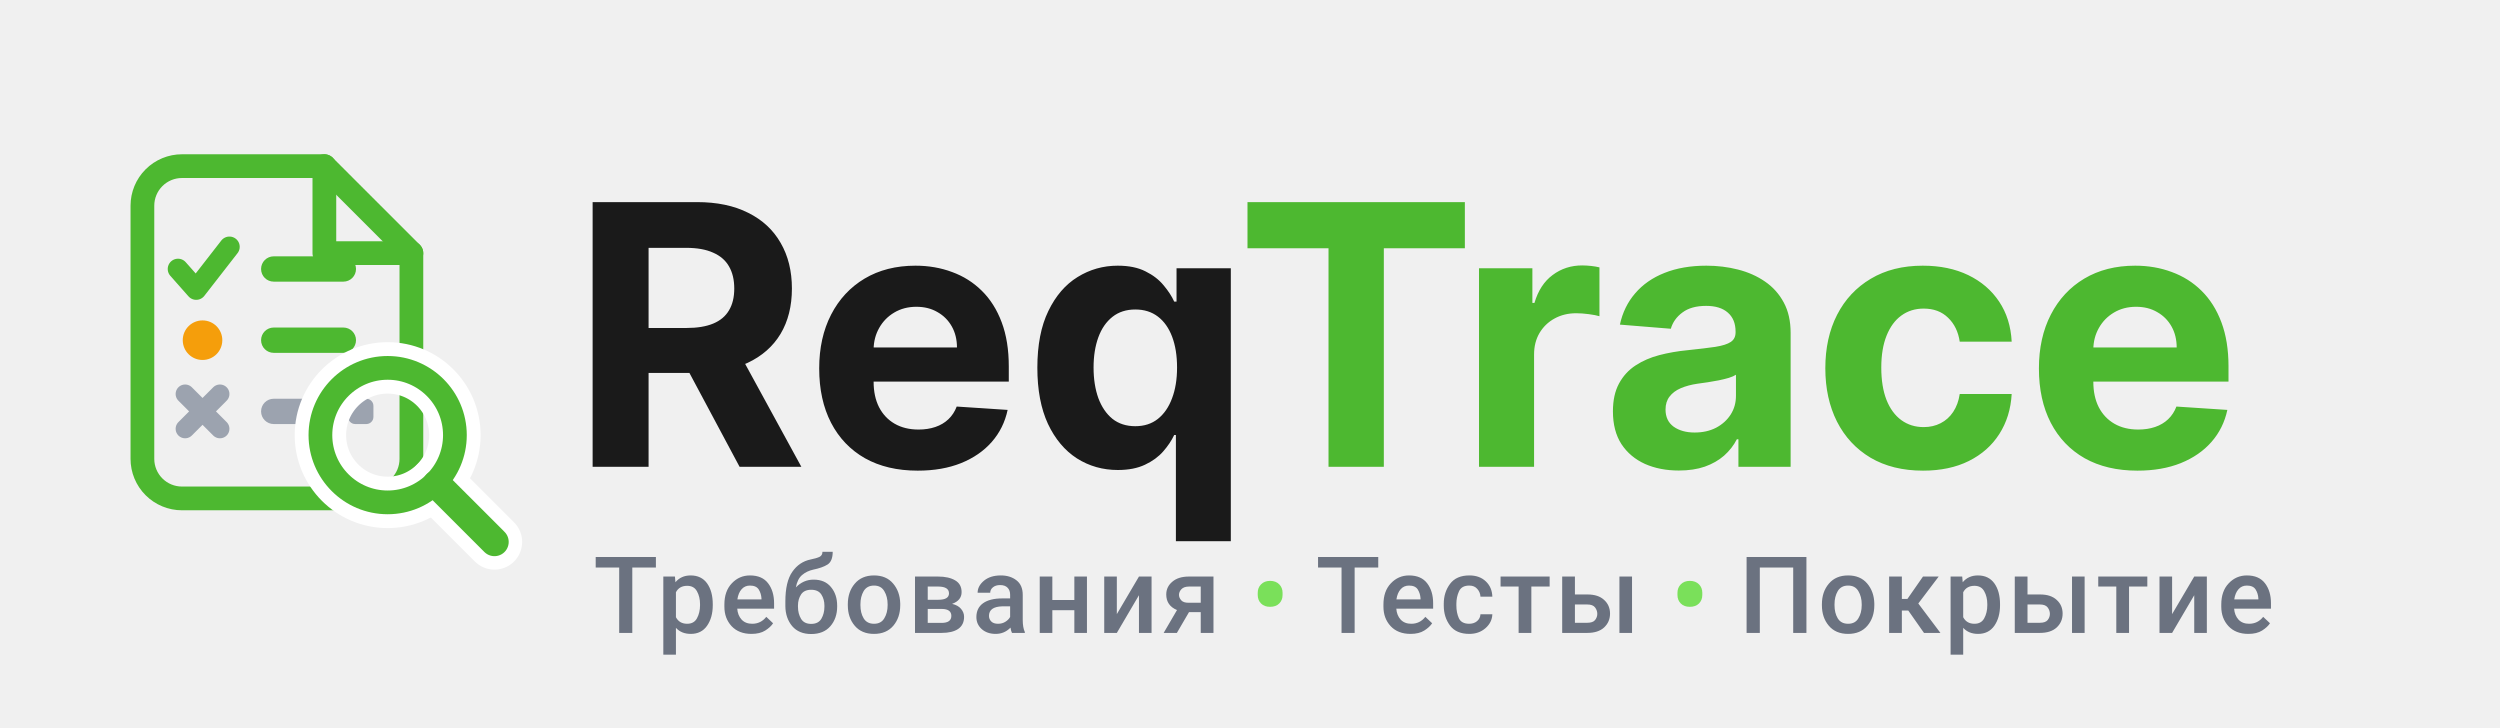
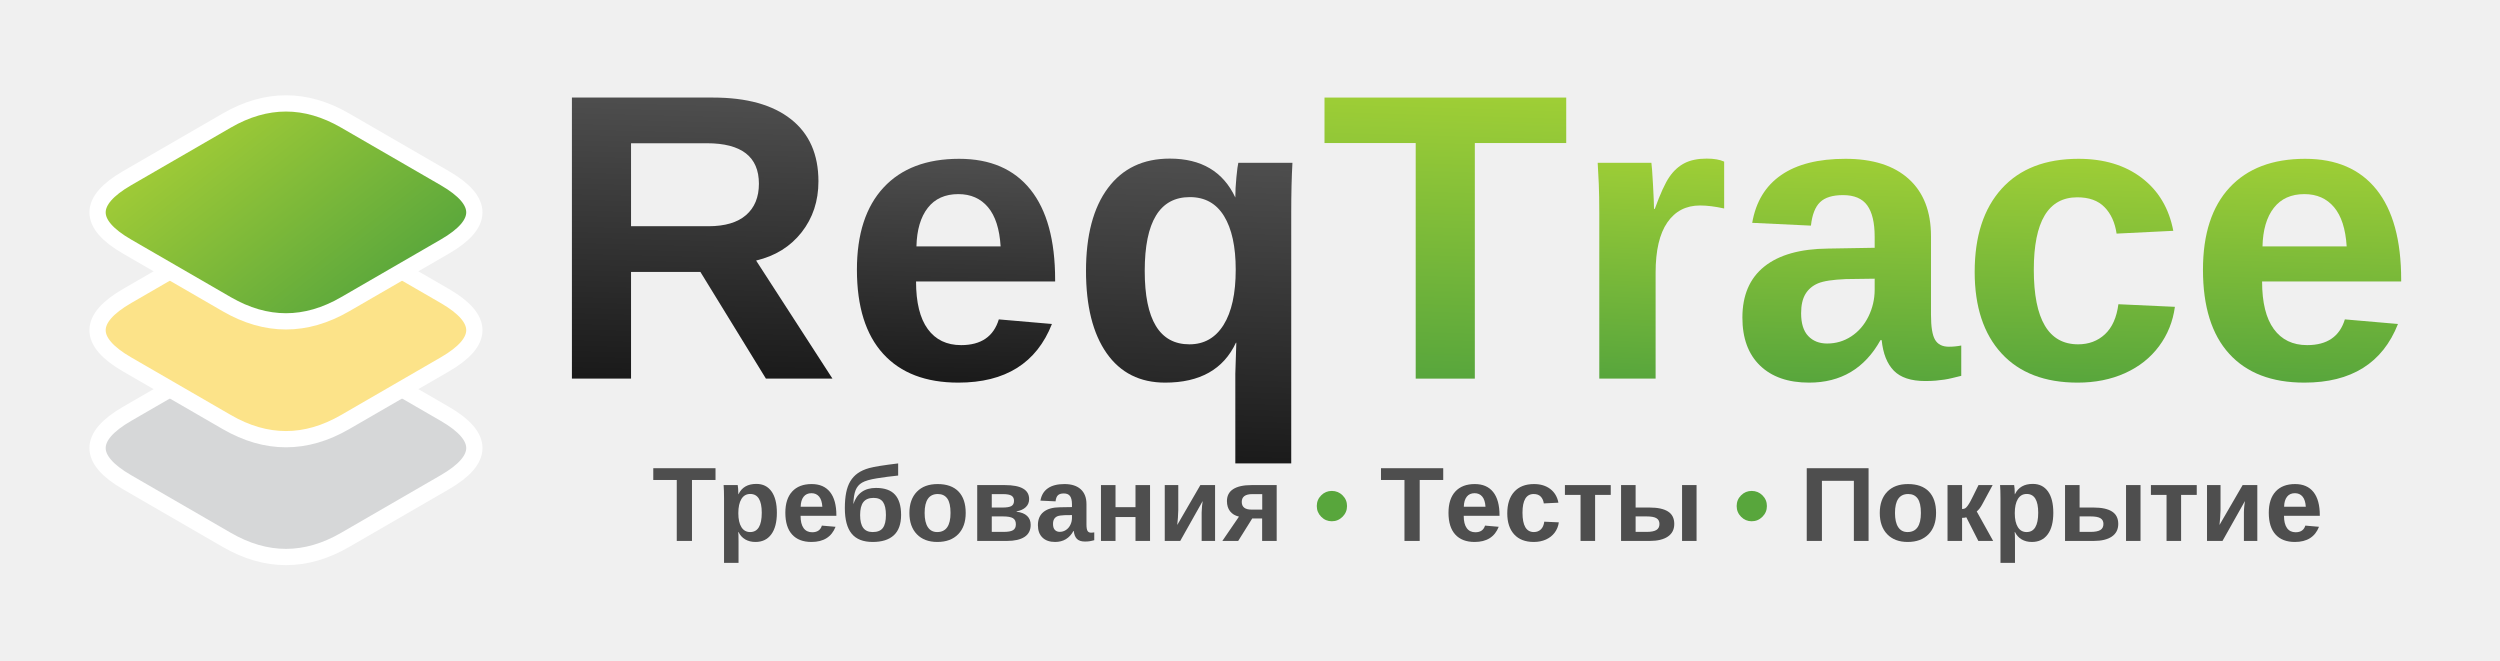
- <svg xmlns="http://www.w3.org/2000/svg" width="316" height="92" viewBox="0 0 316 92" fill="none" role="img" aria-label="ReqTrace — Требования, Тесты, Покрытие">
-   <path d="M23 21H41L52 32V58C52 59.326 51.473 60.598 50.535 61.535C49.598 62.473 48.326 63 47 63H23C21.674 63 20.402 62.473 19.465 61.535C18.527 60.598 18 59.326 18 58V26C18 24.674 18.527 23.402 19.465 22.465C20.402 21.527 21.674 21 23 21Z" stroke="#4DB830" stroke-width="3" stroke-linejoin="round" />
-   <path d="M41 21V32H52" stroke="#4DB830" stroke-width="3" stroke-linecap="round" stroke-linejoin="round" />
-   <path d="M22.5 34L24.8 36.6L29 31.2" stroke="#4DB830" stroke-width="2.6" stroke-linecap="round" stroke-linejoin="round" />
-   <path d="M43.4 32.4H34.6C33.716 32.4 33 33.116 33 34C33 34.884 33.716 35.6 34.6 35.6H43.4C44.284 35.6 45 34.884 45 34C45 33.116 44.284 32.4 43.4 32.4Z" fill="#4DB830" />
-   <path d="M25.6 45.5C26.981 45.5 28.1 44.381 28.1 43C28.1 41.619 26.981 40.5 25.6 40.5C24.219 40.5 23.1 41.619 23.1 43C23.1 44.381 24.219 45.5 25.6 45.5Z" fill="#F59E0B" />
-   <path d="M43.4 41.4H34.6C33.716 41.4 33 42.116 33 43C33 43.884 33.716 44.6 34.6 44.6H43.4C44.284 44.6 45 43.884 45 43C45 42.116 44.284 41.4 43.4 41.4Z" fill="#4DB830" />
-   <path d="M23.4 49.8L27.8 54.2M27.8 49.8L23.4 54.2" stroke="#9CA3AF" stroke-width="2.4" stroke-linecap="round" />
-   <path d="M39.9 50.4H34.6C33.716 50.4 33 51.116 33 52C33 52.884 33.716 53.6 34.6 53.6H39.9C40.784 53.6 41.5 52.884 41.5 52C41.5 51.116 40.784 50.4 39.9 50.4Z" fill="#9CA3AF" />
-   <path d="M46.3 50.4H44.9C44.403 50.4 44 50.803 44 51.3V52.7C44 53.197 44.403 53.6 44.9 53.6H46.3C46.797 53.6 47.2 53.197 47.2 52.7V51.3C47.2 50.803 46.797 50.4 46.3 50.4Z" fill="#9CA3AF" />
-   <path d="M49 63.5C53.694 63.5 57.5 59.694 57.5 55C57.5 50.306 53.694 46.5 49 46.5C44.306 46.5 40.5 50.306 40.5 55C40.5 59.694 44.306 63.5 49 63.5Z" stroke="white" stroke-width="6.5" />
-   <path d="M55.2 61.2L62.5 68.5" stroke="white" stroke-width="7" stroke-linecap="round" />
-   <path d="M49 63.5C53.694 63.5 57.5 59.694 57.5 55C57.5 50.306 53.694 46.5 49 46.5C44.306 46.5 40.5 50.306 40.5 55C40.5 59.694 44.306 63.5 49 63.5Z" stroke="#4DB830" stroke-width="3" />
-   <path d="M55.2 61.2L62.5 68.5" stroke="#4DB830" stroke-width="3.6" stroke-linecap="round" />
-   <path d="M74.908 59V25.546H88.106C90.633 25.546 92.789 25.997 94.575 26.901C96.372 27.794 97.739 29.063 98.675 30.707C99.623 32.341 100.097 34.263 100.097 36.474C100.097 38.695 99.617 40.606 98.659 42.207C97.701 43.797 96.312 45.017 94.494 45.867C92.686 46.716 90.497 47.141 87.927 47.141H79.09V41.456H86.783C88.134 41.456 89.255 41.271 90.148 40.901C91.041 40.53 91.706 39.975 92.141 39.234C92.588 38.494 92.811 37.574 92.811 36.474C92.811 35.363 92.588 34.426 92.141 33.664C91.706 32.902 91.036 32.325 90.132 31.933C89.239 31.53 88.112 31.328 86.751 31.328H81.981V59H74.908ZM92.974 43.776L101.289 59H93.481L85.346 43.776H92.974ZM115.995 59.49C113.414 59.49 111.192 58.967 109.33 57.922C107.479 56.865 106.052 55.374 105.05 53.446C104.048 51.508 103.547 49.215 103.547 46.569C103.547 43.988 104.048 41.723 105.05 39.773C106.052 37.824 107.462 36.305 109.281 35.216C111.111 34.127 113.256 33.582 115.717 33.582C117.372 33.582 118.913 33.849 120.34 34.383C121.778 34.906 123.03 35.695 124.097 36.751C125.175 37.808 126.014 39.136 126.613 40.737C127.212 42.327 127.511 44.189 127.511 46.324V48.235H106.324V43.923H120.961C120.961 42.921 120.743 42.033 120.307 41.26C119.872 40.487 119.267 39.882 118.494 39.447C117.732 39 116.844 38.777 115.831 38.777C114.775 38.777 113.839 39.022 113.022 39.512C112.216 39.991 111.584 40.639 111.127 41.456C110.67 42.262 110.435 43.16 110.425 44.151V48.251C110.425 49.493 110.653 50.566 111.111 51.469C111.579 52.373 112.238 53.07 113.087 53.56C113.937 54.05 114.944 54.295 116.109 54.295C116.882 54.295 117.59 54.187 118.233 53.969C118.875 53.751 119.425 53.424 119.883 52.989C120.34 52.553 120.689 52.019 120.928 51.388L127.364 51.812C127.037 53.359 126.368 54.709 125.355 55.864C124.353 57.007 123.057 57.9 121.467 58.543C119.888 59.174 118.064 59.49 115.995 59.49ZM148.633 68.409V54.981H148.42C148.094 55.678 147.631 56.37 147.032 57.056C146.444 57.731 145.676 58.292 144.729 58.739C143.792 59.185 142.648 59.408 141.298 59.408C139.392 59.408 137.666 58.918 136.12 57.938C134.584 56.947 133.365 55.493 132.461 53.577C131.568 51.649 131.121 49.286 131.121 46.487C131.121 43.612 131.584 41.222 132.51 39.316C133.435 37.399 134.666 35.967 136.202 35.02C137.748 34.062 139.441 33.582 141.282 33.582C142.687 33.582 143.857 33.822 144.794 34.301C145.741 34.769 146.504 35.358 147.081 36.065C147.669 36.762 148.115 37.448 148.42 38.124H148.714V33.909H155.575V68.409H148.633ZM143.503 53.871C144.625 53.871 145.573 53.566 146.346 52.956C147.13 52.335 147.729 51.469 148.143 50.359C148.567 49.248 148.78 47.947 148.78 46.455C148.78 44.963 148.573 43.667 148.159 42.567C147.745 41.467 147.146 40.617 146.362 40.019C145.578 39.419 144.625 39.12 143.503 39.12C142.36 39.12 141.396 39.43 140.612 40.051C139.828 40.672 139.234 41.532 138.831 42.632C138.429 43.732 138.227 45.006 138.227 46.455C138.227 47.914 138.429 49.204 138.831 50.326C139.245 51.437 139.839 52.308 140.612 52.94C141.396 53.56 142.36 53.871 143.503 53.871Z" fill="#1A1A1A" />
-   <path d="M157.682 31.377V25.546H185.158V31.377H174.916V59H167.925V31.377H157.682ZM186.947 59V33.909H193.693V38.287H193.955C194.412 36.73 195.18 35.553 196.258 34.758C197.336 33.953 198.578 33.55 199.982 33.55C200.331 33.55 200.707 33.572 201.11 33.615C201.512 33.659 201.866 33.718 202.171 33.795V39.969C201.845 39.871 201.393 39.784 200.816 39.708C200.238 39.632 199.71 39.594 199.231 39.594C198.207 39.594 197.293 39.817 196.487 40.264C195.692 40.699 195.06 41.309 194.592 42.093C194.134 42.877 193.906 43.781 193.906 44.805V59H186.947ZM212.205 59.474C210.604 59.474 209.178 59.196 207.925 58.641C206.673 58.074 205.682 57.241 204.952 56.141C204.234 55.031 203.874 53.648 203.874 51.992C203.874 50.598 204.13 49.428 204.642 48.48C205.154 47.533 205.851 46.77 206.733 46.193C207.615 45.616 208.617 45.18 209.739 44.886C210.871 44.592 212.058 44.385 213.3 44.266C214.759 44.113 215.935 43.972 216.828 43.841C217.721 43.699 218.369 43.492 218.772 43.22C219.175 42.948 219.376 42.545 219.376 42.011V41.913C219.376 40.879 219.05 40.078 218.396 39.512C217.754 38.946 216.839 38.663 215.652 38.663C214.4 38.663 213.403 38.94 212.663 39.496C211.922 40.04 211.432 40.726 211.192 41.554L204.756 41.031C205.083 39.507 205.726 38.189 206.684 37.078C207.642 35.956 208.878 35.096 210.392 34.497C211.917 33.887 213.681 33.582 215.685 33.582C217.079 33.582 218.413 33.746 219.687 34.072C220.972 34.399 222.11 34.906 223.101 35.592C224.103 36.278 224.892 37.16 225.469 38.238C226.047 39.305 226.335 40.585 226.335 42.077V59H219.736V55.521H219.54C219.137 56.305 218.598 56.996 217.923 57.595C217.247 58.183 216.436 58.646 215.489 58.984C214.541 59.31 213.447 59.474 212.205 59.474ZM214.198 54.671C215.222 54.671 216.126 54.47 216.91 54.067C217.694 53.653 218.309 53.097 218.756 52.401C219.202 51.704 219.425 50.914 219.425 50.032V47.369C219.208 47.511 218.908 47.642 218.527 47.761C218.157 47.87 217.737 47.974 217.269 48.072C216.801 48.159 216.333 48.24 215.864 48.317C215.396 48.382 214.971 48.442 214.59 48.496C213.773 48.616 213.06 48.807 212.45 49.068C211.84 49.33 211.367 49.684 211.029 50.13C210.692 50.566 210.523 51.11 210.523 51.764C210.523 52.711 210.866 53.435 211.552 53.936C212.249 54.426 213.131 54.671 214.198 54.671ZM243.071 59.49C240.501 59.49 238.29 58.946 236.439 57.856C234.598 56.757 233.182 55.232 232.191 53.283C231.211 51.333 230.721 49.09 230.721 46.553C230.721 43.983 231.217 41.728 232.208 39.79C233.21 37.84 234.631 36.321 236.471 35.232C238.312 34.132 240.501 33.582 243.038 33.582C245.227 33.582 247.144 33.98 248.788 34.775C250.432 35.57 251.734 36.686 252.692 38.124C253.65 39.561 254.179 41.249 254.277 43.188H247.71C247.525 41.935 247.035 40.928 246.24 40.166C245.456 39.392 244.426 39.006 243.152 39.006C242.074 39.006 241.132 39.3 240.326 39.888C239.531 40.465 238.911 41.309 238.464 42.42C238.018 43.531 237.794 44.876 237.794 46.455C237.794 48.055 238.012 49.417 238.448 50.538C238.894 51.66 239.52 52.515 240.326 53.103C241.132 53.691 242.074 53.985 243.152 53.985C243.947 53.985 244.661 53.822 245.292 53.495C245.935 53.168 246.463 52.695 246.877 52.074C247.301 51.442 247.579 50.685 247.71 49.803H254.277C254.168 51.72 253.645 53.408 252.708 54.867C251.783 56.316 250.503 57.448 248.87 58.265C247.236 59.082 245.303 59.49 243.071 59.49ZM270.167 59.49C267.586 59.49 265.364 58.967 263.502 57.922C261.651 56.865 260.224 55.374 259.222 53.446C258.22 51.508 257.719 49.215 257.719 46.569C257.719 43.988 258.22 41.723 259.222 39.773C260.224 37.824 261.634 36.305 263.453 35.216C265.282 34.127 267.428 33.582 269.889 33.582C271.544 33.582 273.085 33.849 274.512 34.383C275.949 34.906 277.202 35.695 278.269 36.751C279.347 37.808 280.186 39.136 280.785 40.737C281.384 42.327 281.683 44.189 281.683 46.324V48.235H260.496V43.923H275.133C275.133 42.921 274.915 42.033 274.479 41.26C274.044 40.487 273.439 39.882 272.666 39.447C271.904 39 271.016 38.777 270.003 38.777C268.947 38.777 268.01 39.022 267.194 39.512C266.388 39.991 265.756 40.639 265.299 41.456C264.841 42.262 264.607 43.16 264.596 44.151V48.251C264.596 49.493 264.825 50.566 265.282 51.469C265.751 52.373 266.41 53.07 267.259 53.56C268.108 54.05 269.116 54.295 270.281 54.295C271.054 54.295 271.762 54.187 272.405 53.969C273.047 53.751 273.597 53.424 274.055 52.989C274.512 52.553 274.86 52.019 275.1 51.388L281.536 51.812C281.209 53.359 280.54 54.709 279.527 55.864C278.525 57.007 277.229 57.9 275.639 58.543C274.06 59.174 272.236 59.49 270.167 59.49Z" fill="#4DB830" />
-   <text x="75" y="80" font-family="-apple-system, BlinkMacSystemFont, 'Segoe UI', Roboto, Helvetica, Arial, sans-serif" font-size="13.5" font-weight="500" letter-spacing="0.4" fill="#6B7280" textLength="208" lengthAdjust="spacingAndGlyphs">Требования <tspan fill="#7AE05A" font-weight="700">•</tspan> Тесты <tspan fill="#7AE05A" font-weight="700">•</tspan> Покрытие</text>
+ <svg xmlns="http://www.w3.org/2000/svg" width="1230" height="325" viewBox="0 0 1230 325" fill="none">
+   <path d="M169.798 175.24L218.829 203.599C238.233 214.822 238.233 226.045 218.829 237.268L169.798 265.627C150.393 276.85 130.989 276.85 111.584 265.627L62.553 237.268C43.149 226.045 43.149 214.822 62.553 203.599L111.584 175.24C130.989 164.017 150.393 164.017 169.798 175.24Z" fill="#D6D7D8" stroke="white" stroke-width="8" stroke-linejoin="round" />
+   <path d="M169.798 117.27L218.829 145.629C238.233 156.852 238.233 168.075 218.829 179.298L169.798 207.657C150.393 218.88 130.989 218.88 111.584 207.657L62.553 179.298C43.149 168.075 43.149 156.852 62.553 145.629L111.584 117.27C130.989 106.047 150.393 106.047 169.798 117.27Z" fill="#FCE389" stroke="white" stroke-width="8" stroke-linejoin="round" />
+   <path d="M169.798 59.3L218.829 87.659C238.233 98.882 238.233 110.105 218.829 121.328L169.798 149.687C150.393 160.91 130.989 160.91 111.584 149.687L62.553 121.328C43.149 110.105 43.149 98.882 62.553 87.659L111.584 59.3C130.989 48.077 150.393 48.077 169.798 59.3Z" fill="url(#paint0_linear_109_6812)" stroke="white" stroke-width="8" stroke-linejoin="round" />
+   <path d="M376.835 186.288L344.59 133.78H310.472V186.288H281.382V48H350.803C367.369 48 380.155 51.55 389.161 58.649C398.168 65.748 402.671 75.939 402.671 89.222C402.671 98.905 399.91 107.264 394.388 114.298C388.866 121.332 381.404 125.961 372.004 128.186L409.573 186.288H376.835ZM373.384 90.399C373.384 77.117 364.838 70.476 347.746 70.476H310.472V111.304H348.535C356.686 111.304 362.866 109.472 367.073 105.808C371.28 102.144 373.384 97.008 373.384 90.399Z" fill="url(#paint1_linear_109_6812)" />
+   <path d="M471.5 188.251C455.459 188.251 443.133 183.524 434.521 174.069C425.91 164.614 421.604 150.825 421.604 132.7C421.604 115.165 425.975 101.686 434.719 92.264C443.462 82.842 455.854 78.131 471.894 78.131C487.211 78.131 498.913 83.186 506.999 93.295C515.085 103.404 519.127 118.207 519.127 137.706V138.491H450.693C450.693 148.829 452.616 156.632 456.462 161.899C460.307 167.166 465.78 169.8 472.88 169.8C482.675 169.8 488.855 165.579 491.418 157.139L517.55 159.396C509.99 178.633 494.64 188.251 471.5 188.251ZM471.5 95.503C464.991 95.503 459.979 97.76 456.462 102.275C452.945 106.79 451.088 113.104 450.89 121.217H492.306C491.78 112.646 489.709 106.217 486.094 101.931C482.478 97.646 477.613 95.503 471.5 95.503Z" fill="url(#paint2_linear_109_6812)" />
+   <path d="M534.313 133.289C534.313 115.754 537.912 102.16 545.111 92.509C552.309 82.858 562.45 78.033 575.532 78.033C591.046 78.033 601.794 84.412 607.777 97.171C607.777 94.161 607.957 90.808 608.319 87.111C608.68 83.414 608.993 81.075 609.256 80.094H635.88C635.486 87.16 635.288 95.306 635.288 104.532V228H607.777V183.834L608.27 168.622H608.072C601.959 181.708 590.356 188.251 573.264 188.251C560.839 188.251 551.241 183.425 544.47 173.774C537.699 164.123 534.313 150.628 534.313 133.289ZM607.974 132.7C607.974 121.381 606.067 112.597 602.255 106.348C598.442 100.099 592.821 96.975 585.392 96.975C570.601 96.975 563.206 109.08 563.206 133.289C563.206 157.368 570.535 169.407 585.195 169.407C592.427 169.407 598.031 166.217 602.008 159.838C605.985 153.458 607.974 144.412 607.974 132.7Z" fill="url(#paint3_linear_109_6812)" />
+   <path d="M725.614 70.377V186.288H696.524V70.377H651.657V48H770.579V70.377H725.614Z" fill="url(#paint4_linear_109_6812)" />
+   <path d="M786.85 186.288V105.023C786.85 99.2 786.767 94.341 786.603 90.448C786.439 86.555 786.258 83.104 786.061 80.094H812.488C812.685 81.272 812.948 84.854 813.277 90.841C813.605 96.828 813.77 100.803 813.77 102.766H814.164C816.859 95.307 819.259 90.056 821.363 87.013C823.466 83.971 825.964 81.713 828.857 80.241C831.749 78.769 835.365 78.033 839.704 78.033C843.254 78.033 846.113 78.524 848.283 79.505V102.569C843.812 101.588 839.868 101.097 836.45 101.097C829.547 101.097 824.173 103.878 820.327 109.44C816.481 115.001 814.559 123.246 814.559 134.172V186.288H786.85Z" fill="url(#paint5_linear_109_6812)" />
+   <path d="M890.093 188.251C879.772 188.251 871.719 185.454 865.934 179.859C860.148 174.265 857.256 166.397 857.256 156.255C857.256 145.263 860.855 136.888 868.054 131.13C875.252 125.372 885.688 122.428 899.362 122.297L922.338 121.904V116.506C922.338 109.57 921.121 104.418 918.689 101.048C916.257 97.678 912.28 95.994 906.757 95.994C901.63 95.994 897.866 97.155 895.467 99.478C893.067 101.801 891.572 105.645 890.98 111.01L862.088 109.636C863.863 99.298 868.612 91.463 876.337 86.13C884.061 80.797 894.596 78.131 907.941 78.131C921.417 78.131 931.804 81.435 939.101 88.044C946.398 94.652 950.047 104.042 950.047 116.212V154.881C950.047 160.835 950.72 164.941 952.068 167.199C953.416 169.456 955.667 170.585 958.823 170.585C960.926 170.585 962.964 170.388 964.936 169.996V184.914C963.293 185.307 961.814 185.666 960.499 185.994C959.184 186.321 957.87 186.582 956.555 186.779C955.24 186.975 953.843 187.139 952.364 187.27C950.885 187.4 949.159 187.466 947.187 187.466C940.219 187.466 935.075 185.765 931.755 182.362C928.435 178.96 926.446 173.954 925.789 167.346H925.197C917.44 181.283 905.739 188.251 890.093 188.251ZM922.338 137.117L908.138 137.313C901.696 137.575 897.127 138.278 894.431 139.423C891.736 140.568 889.682 142.319 888.268 144.674C886.855 147.03 886.148 150.17 886.148 154.096C886.148 159.134 887.315 162.88 889.649 165.334C891.983 167.788 895.089 169.014 898.967 169.014C903.306 169.014 907.267 167.837 910.85 165.481C914.432 163.126 917.243 159.87 919.281 155.716C921.319 151.561 922.338 147.16 922.338 142.515V137.117Z" fill="url(#paint6_linear_109_6812)" />
+   <path d="M1022.23 188.251C1006.06 188.251 993.566 183.458 984.757 173.873C975.948 164.287 971.543 150.923 971.543 133.78C971.543 116.244 975.981 102.586 984.856 92.804C993.73 83.022 1006.32 78.131 1022.62 78.131C1035.18 78.131 1045.57 81.272 1053.78 87.553C1062 93.834 1067.16 102.504 1069.26 113.562L1041.36 114.936C1040.57 109.505 1038.6 105.17 1035.44 101.931C1032.29 98.693 1027.82 97.073 1022.03 97.073C1007.77 97.073 1000.63 108.949 1000.63 132.7C1000.63 157.171 1007.9 169.407 1022.43 169.407C1027.68 169.407 1032.09 167.755 1035.64 164.451C1039.19 161.146 1041.39 156.223 1042.25 149.68L1070.05 150.955C1069.07 158.218 1066.45 164.696 1062.21 170.388C1057.97 176.081 1052.4 180.481 1045.5 183.589C1038.6 186.697 1030.84 188.251 1022.23 188.251Z" fill="url(#paint7_linear_109_6812)" />
+   <path d="M1133.75 188.251C1117.71 188.251 1105.39 183.524 1096.78 174.069C1088.16 164.614 1083.86 150.825 1083.86 132.7C1083.86 115.165 1088.23 101.686 1096.97 92.264C1105.72 82.842 1118.11 78.131 1134.15 78.131C1149.47 78.131 1161.17 83.186 1169.25 93.295C1177.34 103.404 1181.38 118.207 1181.38 137.706V138.491H1112.95C1112.95 148.829 1114.87 156.632 1118.72 161.899C1122.56 167.166 1128.03 169.8 1135.13 169.8C1144.93 169.8 1151.11 165.579 1153.67 157.139L1179.8 159.396C1172.24 178.633 1156.89 188.251 1133.75 188.251ZM1133.75 95.503C1127.25 95.503 1122.23 97.76 1118.72 102.275C1115.2 106.79 1113.34 113.104 1113.15 121.217H1154.56C1154.03 112.646 1151.96 106.217 1148.35 101.931C1144.73 97.646 1139.87 95.503 1133.75 95.503Z" fill="url(#paint8_linear_109_6812)" />
+   <path d="M340.455 236.15V266.137H332.965V236.15H321.412V230.361H352.034V236.15H340.455Z" fill="#4E4E4E" />
+   <path d="M382.223 252.273C382.223 256.861 381.305 260.403 379.468 262.899C377.632 265.396 375.037 266.645 371.686 266.645C369.756 266.645 368.076 266.226 366.646 265.388C365.216 264.55 364.12 263.344 363.358 261.77H363.205C363.307 262.277 363.358 263.818 363.358 266.391V276.928H356.223V244.986C356.223 242.396 356.155 240.289 356.02 238.664H362.952C363.036 238.969 363.108 239.57 363.167 240.467C363.227 241.364 363.256 242.253 363.256 243.133H363.358C364.966 239.764 367.894 238.08 372.143 238.08C375.342 238.08 377.822 239.312 379.582 241.774C381.343 244.237 382.223 247.737 382.223 252.273ZM374.784 252.273C374.784 246.112 372.896 243.031 369.121 243.031C367.226 243.031 365.774 243.861 364.767 245.52C363.76 247.178 363.256 249.497 363.256 252.477C363.256 255.439 363.76 257.728 364.767 259.345C365.774 260.961 367.209 261.77 369.071 261.77C372.879 261.77 374.784 258.604 374.784 252.273Z" fill="#4E4E4E" />
+   <path d="M399.235 266.645C395.105 266.645 391.931 265.422 389.713 262.976C387.496 260.53 386.387 256.962 386.387 252.273C386.387 247.737 387.513 244.25 389.764 241.812C392.015 239.375 395.206 238.156 399.336 238.156C403.28 238.156 406.293 239.464 408.375 242.079C410.457 244.694 411.498 248.524 411.498 253.568V253.771H393.877C393.877 256.446 394.372 258.465 395.363 259.827C396.353 261.19 397.762 261.871 399.59 261.871C402.112 261.871 403.703 260.779 404.364 258.596L411.092 259.18C409.146 264.156 405.193 266.645 399.235 266.645ZM399.235 242.65C397.559 242.65 396.268 243.234 395.363 244.402C394.457 245.57 393.979 247.204 393.928 249.303H404.592C404.457 247.085 403.924 245.422 402.993 244.313C402.062 243.205 400.809 242.65 399.235 242.65Z" fill="#4E4E4E" />
+   <path d="M435.873 253.416C435.873 250.505 435.399 248.368 434.452 247.005C433.504 245.642 431.955 244.961 429.805 244.961C427.537 244.961 425.865 245.642 424.79 247.005C423.716 248.368 423.178 250.505 423.178 253.416C423.178 256.243 423.686 258.342 424.702 259.713C425.717 261.084 427.274 261.77 429.373 261.77C431.709 261.77 433.377 261.092 434.375 259.738C435.374 258.384 435.873 256.277 435.873 253.416ZM430.973 240.061C435.222 240.061 438.345 241.165 440.342 243.374C442.34 245.583 443.338 248.905 443.338 253.34C443.338 257.826 442.145 261.164 439.758 263.356C437.371 265.549 433.91 266.645 429.373 266.645C424.685 266.645 421.227 265.278 419.001 262.544C416.775 259.81 415.662 255.625 415.662 249.988C415.662 247.111 415.878 244.58 416.31 242.396C416.742 240.213 417.427 238.338 418.367 236.772C419.306 235.207 420.521 233.895 422.01 232.837C423.5 231.779 425.374 230.928 427.634 230.285C429.894 229.642 434.646 228.88 441.891 228V233.967C438.286 234.339 434.794 234.796 431.417 235.338C428.04 235.88 425.611 236.586 424.13 237.458C422.649 238.33 421.587 239.578 420.944 241.203C420.3 242.828 419.937 245.105 419.852 248.033C421.595 242.718 425.302 240.061 430.973 240.061Z" fill="#4E4E4E" />
+   <path d="M475.127 252.375C475.127 256.827 473.892 260.318 471.42 262.849C468.949 265.379 465.53 266.645 461.162 266.645C456.88 266.645 453.52 265.375 451.082 262.836C448.645 260.297 447.426 256.81 447.426 252.375C447.426 247.957 448.645 244.483 451.082 241.952C453.52 239.422 456.931 238.156 461.315 238.156C465.8 238.156 469.224 239.379 471.585 241.825C473.947 244.271 475.127 247.788 475.127 252.375ZM467.662 252.375C467.662 249.108 467.129 246.738 466.063 245.266C464.996 243.793 463.448 243.057 461.416 243.057C457.083 243.057 454.916 246.163 454.916 252.375C454.916 255.439 455.445 257.771 456.503 259.37C457.561 260.97 459.089 261.77 461.086 261.77C465.47 261.77 467.662 258.638 467.662 252.375Z" fill="#4E4E4E" />
+   <path d="M494.399 238.664C502.355 238.664 506.332 240.958 506.332 245.545C506.332 247.136 505.791 248.452 504.707 249.493C503.624 250.534 502.109 251.232 500.162 251.588V251.766C502.431 252.036 504.153 252.722 505.329 253.822C506.506 254.923 507.094 256.387 507.094 258.215C507.094 260.872 506.083 262.857 504.06 264.169C502.037 265.481 499.172 266.137 495.465 266.137H480.789V238.664H494.399ZM487.95 261.693H493.713C495.948 261.693 497.522 261.41 498.436 260.843C499.35 260.276 499.807 259.315 499.807 257.961C499.807 256.522 499.325 255.515 498.36 254.939C497.395 254.364 495.753 254.076 493.434 254.076H487.95V261.693ZM487.95 243.107V249.709H493.231C495.296 249.709 496.756 249.464 497.611 248.973C498.466 248.482 498.893 247.618 498.893 246.383C498.893 245.249 498.487 244.419 497.674 243.895C496.862 243.37 495.491 243.107 493.561 243.107H487.95Z" fill="#4E4E4E" />
+   <path d="M519.104 266.645C516.446 266.645 514.373 265.921 512.883 264.474C511.394 263.026 510.649 260.991 510.649 258.367C510.649 255.523 511.576 253.357 513.429 251.867C515.283 250.378 517.97 249.616 521.491 249.582L527.407 249.48V248.084C527.407 246.29 527.093 244.957 526.467 244.085C525.841 243.213 524.817 242.777 523.395 242.777C522.075 242.777 521.106 243.078 520.488 243.679C519.87 244.28 519.485 245.274 519.332 246.662L511.893 246.307C512.35 243.632 513.573 241.605 515.562 240.226C517.551 238.846 520.263 238.156 523.7 238.156C527.17 238.156 529.844 239.011 531.723 240.721C533.602 242.43 534.541 244.859 534.541 248.008V258.012C534.541 259.552 534.715 260.614 535.062 261.198C535.409 261.782 535.989 262.074 536.801 262.074C537.343 262.074 537.868 262.023 538.375 261.922V265.781C537.952 265.883 537.571 265.976 537.233 266.061C536.894 266.145 536.556 266.213 536.217 266.264C535.879 266.314 535.519 266.357 535.138 266.391C534.757 266.424 534.313 266.441 533.805 266.441C532.011 266.441 530.686 266.001 529.831 265.121C528.977 264.241 528.465 262.946 528.295 261.236H528.143C526.146 264.842 523.133 266.645 519.104 266.645ZM527.407 253.416L523.75 253.467C522.092 253.535 520.915 253.716 520.221 254.013C519.527 254.309 518.998 254.762 518.634 255.371C518.27 255.98 518.088 256.793 518.088 257.809C518.088 259.112 518.389 260.081 518.99 260.716C519.591 261.351 520.39 261.668 521.389 261.668C522.506 261.668 523.526 261.363 524.449 260.754C525.371 260.145 526.095 259.302 526.62 258.228C527.144 257.153 527.407 256.014 527.407 254.812V253.416Z" fill="#4E4E4E" />
+   <path d="M548.836 238.664V249.531H558.662V238.664H565.823V266.137H558.662V254.381H548.836V266.137H541.676V238.664H548.836Z" fill="#4E4E4E" />
+   <path d="M579.711 238.664V251.004C579.711 251.783 579.652 253.027 579.534 254.736C579.415 256.446 579.305 257.631 579.203 258.291L590.578 238.664H597.815V266.137H591.213V252.172C591.213 251.326 591.273 250.285 591.391 249.049C591.509 247.813 591.62 246.967 591.721 246.51L580.676 266.137H573.059V238.664H579.711Z" fill="#4E4E4E" />
+   <path d="M616.096 255.092L609.19 266.137H601.395L609.571 254.178C607.641 253.721 606.173 252.832 605.165 251.512C604.158 250.191 603.655 248.533 603.655 246.535C603.655 243.928 604.683 241.965 606.74 240.645C608.796 239.324 611.805 238.664 615.766 238.664H628.131V266.137H620.971V255.092H616.096ZM621.022 243.107H616.147C612.677 243.107 610.942 244.385 610.942 246.941C610.942 249.464 612.541 250.725 615.741 250.725H621.022V243.107Z" fill="#4E4E4E" />
+   <path d="M662.739 248.973C662.739 251.021 662.002 252.781 660.53 254.254C659.057 255.727 657.297 256.463 655.248 256.463C653.234 256.463 651.499 255.731 650.043 254.267C648.588 252.802 647.86 251.038 647.86 248.973C647.86 246.908 648.583 245.151 650.031 243.704C651.478 242.257 653.217 241.533 655.248 241.533C657.314 241.533 659.078 242.257 660.542 243.704C662.007 245.151 662.739 246.908 662.739 248.973Z" fill="#58A63C" />
+   <path d="M698.489 236.15V266.137H690.998V236.15H679.446V230.361H710.067V236.15H698.489Z" fill="#4E4E4E" />
+   <path d="M725.504 266.645C721.374 266.645 718.2 265.422 715.983 262.976C713.765 260.53 712.657 256.962 712.657 252.273C712.657 247.737 713.782 244.25 716.034 241.812C718.285 239.375 721.476 238.156 725.606 238.156C729.55 238.156 732.563 239.464 734.645 242.079C736.727 244.694 737.768 248.524 737.768 253.568V253.771H720.147C720.147 256.446 720.642 258.465 721.632 259.827C722.622 261.19 724.032 261.871 725.86 261.871C728.382 261.871 729.973 260.779 730.633 258.596L737.362 259.18C735.415 264.156 731.463 266.645 725.504 266.645ZM725.504 242.65C723.828 242.65 722.538 243.234 721.632 244.402C720.727 245.57 720.248 247.204 720.198 249.303H730.862C730.726 247.085 730.193 245.422 729.262 244.313C728.331 243.205 727.078 242.65 725.504 242.65Z" fill="#4E4E4E" />
+   <path d="M754.627 266.645C750.463 266.645 747.247 265.405 744.979 262.925C742.711 260.445 741.577 256.988 741.577 252.553C741.577 248.016 742.719 244.483 745.004 241.952C747.289 239.422 750.531 238.156 754.729 238.156C757.962 238.156 760.636 238.969 762.752 240.594C764.868 242.219 766.197 244.462 766.739 247.322L759.553 247.678C759.35 246.273 758.842 245.151 758.03 244.313C757.217 243.476 756.066 243.057 754.577 243.057C750.903 243.057 749.067 246.129 749.067 252.273C749.067 258.604 750.937 261.77 754.678 261.77C756.032 261.77 757.166 261.342 758.08 260.487C758.995 259.632 759.562 258.359 759.782 256.666L766.942 256.996C766.688 258.875 766.015 260.551 764.923 262.023C763.831 263.496 762.397 264.634 760.62 265.438C758.842 266.243 756.845 266.645 754.627 266.645Z" fill="#4E4E4E" />
+   <path d="M769.938 238.664H792.485V243.488H784.791V266.137H777.631V243.488H769.938V238.664Z" fill="#4E4E4E" />
+   <path d="M811.629 249.709C815.607 249.709 818.62 250.361 820.668 251.664C822.717 252.967 823.741 255.007 823.741 257.783C823.741 260.475 822.695 262.54 820.605 263.979C818.514 265.417 815.531 266.137 811.655 266.137H797.563V238.664H804.723V249.709H811.629ZM804.723 261.693H810.106C812.306 261.693 813.914 261.384 814.93 260.767C815.946 260.149 816.453 259.154 816.453 257.783C816.453 256.497 815.963 255.557 814.981 254.965C813.999 254.372 812.383 254.076 810.131 254.076H804.723V261.693ZM827.575 266.137V238.664H834.709V266.137H827.575Z" fill="#4E4E4E" />
+   <path d="M869.317 248.973C869.317 251.021 868.58 252.781 867.108 254.254C865.635 255.727 863.875 256.463 861.827 256.463C859.812 256.463 858.077 255.731 856.621 254.267C855.166 252.802 854.438 251.038 854.438 248.973C854.438 246.908 855.161 245.151 856.609 243.704C858.056 242.257 859.795 241.533 861.827 241.533C863.892 241.533 865.656 242.257 867.12 243.704C868.585 245.151 869.317 246.908 869.317 248.973Z" fill="#58A63C" />
+   <path d="M912.1 266.137V236.557H896.383V266.137H888.918V230.361H919.336V266.137H912.1Z" fill="#4E4E4E" />
+   <path d="M952.547 252.375C952.547 256.827 951.312 260.318 948.84 262.849C946.369 265.379 942.95 266.645 938.582 266.645C934.3 266.645 930.94 265.375 928.502 262.836C926.065 260.297 924.846 256.81 924.846 252.375C924.846 247.957 926.065 244.483 928.502 241.952C930.94 239.422 934.351 238.156 938.735 238.156C943.22 238.156 946.644 239.379 949.005 241.825C951.367 244.271 952.547 247.788 952.547 252.375ZM945.082 252.375C945.082 249.108 944.549 246.738 943.483 245.266C942.416 243.793 940.868 243.057 938.836 243.057C934.503 243.057 932.336 246.163 932.336 252.375C932.336 255.439 932.865 257.771 933.923 259.37C934.981 260.97 936.509 261.77 938.506 261.77C942.89 261.77 945.082 258.638 945.082 252.375Z" fill="#4E4E4E" />
+   <path d="M958.184 238.664H965.344V250.445C966.055 250.411 966.58 250.28 966.918 250.052C967.257 249.823 967.621 249.451 968.01 248.935C968.399 248.418 968.835 247.733 969.318 246.878C969.8 246.023 971.167 243.285 973.418 238.664H980.375L975.145 248.338C974.4 249.726 973.537 250.826 972.555 251.639L980.629 266.137H973.342L967.426 254.508C966.901 254.694 966.207 254.787 965.344 254.787V266.137H958.184V238.664Z" fill="#4E4E4E" />
+   <path d="M1010.23 252.273C1010.23 256.861 1009.32 260.403 1007.48 262.899C1005.64 265.396 1003.05 266.645 999.698 266.645C997.768 266.645 996.088 266.226 994.658 265.388C993.227 264.55 992.131 263.344 991.37 261.77H991.217C991.319 262.277 991.37 263.818 991.37 266.391V276.928H984.235V244.986C984.235 242.396 984.167 240.289 984.032 238.664H990.963C991.048 238.969 991.12 239.57 991.179 240.467C991.238 241.364 991.268 242.253 991.268 243.133H991.37C992.978 239.764 995.906 238.08 1000.15 238.08C1003.35 238.08 1005.83 239.312 1007.59 241.774C1009.35 244.237 1010.23 247.737 1010.23 252.273ZM1002.8 252.273C1002.8 246.112 1000.91 243.031 997.133 243.031C995.237 243.031 993.786 243.861 992.779 245.52C991.772 247.178 991.268 249.497 991.268 252.477C991.268 255.439 991.772 257.728 992.779 259.345C993.786 260.961 995.22 261.77 997.082 261.77C1000.89 261.77 1002.8 258.604 1002.8 252.273Z" fill="#4E4E4E" />
+   <path d="M1030.06 249.709C1034.04 249.709 1037.06 250.361 1039.1 251.664C1041.15 252.967 1042.18 255.007 1042.18 257.783C1042.18 260.475 1041.13 262.54 1039.04 263.979C1036.95 265.417 1033.97 266.137 1030.09 266.137H1016V238.664H1023.16V249.709H1030.06ZM1023.16 261.693H1028.54C1030.74 261.693 1032.35 261.384 1033.37 260.767C1034.38 260.149 1034.89 259.154 1034.89 257.783C1034.89 256.497 1034.4 255.557 1033.42 254.965C1032.43 254.372 1030.82 254.076 1028.57 254.076H1023.16V261.693ZM1046.01 266.137V238.664H1053.14V266.137H1046.01Z" fill="#4E4E4E" />
+   <path d="M1058.25 238.664H1080.8V243.488H1073.1V266.137H1065.94V243.488H1058.25V238.664Z" fill="#4E4E4E" />
+   <path d="M1092.5 238.664V251.004C1092.5 251.783 1092.44 253.027 1092.32 254.736C1092.2 256.446 1092.09 257.631 1091.99 258.291L1103.37 238.664H1110.6V266.137H1104V252.172C1104 251.326 1104.06 250.285 1104.18 249.049C1104.3 247.813 1104.41 246.967 1104.51 246.51L1093.47 266.137H1085.85V238.664H1092.5Z" fill="#4E4E4E" />
+   <path d="M1129.09 266.645C1124.96 266.645 1121.78 265.422 1119.57 262.976C1117.35 260.53 1116.24 256.962 1116.24 252.273C1116.24 247.737 1117.37 244.25 1119.62 241.812C1121.87 239.375 1125.06 238.156 1129.19 238.156C1133.13 238.156 1136.15 239.464 1138.23 242.079C1140.31 244.694 1141.35 248.524 1141.35 253.568V253.771H1123.73C1123.73 256.446 1124.23 258.465 1125.22 259.827C1126.21 261.19 1127.62 261.871 1129.44 261.871C1131.97 261.871 1133.56 260.779 1134.22 258.596L1140.95 259.18C1139 264.156 1135.05 266.645 1129.09 266.645ZM1129.09 242.65C1127.41 242.65 1126.12 243.234 1125.22 244.402C1124.31 245.57 1123.83 247.204 1123.78 249.303H1134.45C1134.31 247.085 1133.78 245.422 1132.85 244.313C1131.92 243.205 1130.66 242.65 1129.09 242.65Z" fill="#4E4E4E" />
+   <defs>
+     <linearGradient id="paint0_linear_109_6812" x1="94.346" y1="50.883" x2="177.768" y2="158.104" gradientUnits="userSpaceOnUse">
+       <stop stop-color="#A6CE36" />
+       <stop offset="1" stop-color="#58A63C" />
+     </linearGradient>
+     <linearGradient id="paint1_linear_109_6812" x1="345.718" y1="48" x2="342.206" y2="186.211" gradientUnits="userSpaceOnUse">
+       <stop stop-color="#4E4E4E" />
+       <stop offset="1" stop-color="#1A1A1A" />
+     </linearGradient>
+     <linearGradient id="paint2_linear_109_6812" x1="470.548" y1="78.131" x2="467.621" y2="188.183" gradientUnits="userSpaceOnUse">
+       <stop stop-color="#4E4E4E" />
+       <stop offset="1" stop-color="#1A1A1A" />
+     </linearGradient>
+     <linearGradient id="paint3_linear_109_6812" x1="585.287" y1="78.033" x2="580.077" y2="227.832" gradientUnits="userSpaceOnUse">
+       <stop stop-color="#4E4E4E" />
+       <stop offset="1" stop-color="#1A1A1A" />
+     </linearGradient>
+     <linearGradient id="paint4_linear_109_6812" x1="711.151" y1="48" x2="707.141" y2="186.174" gradientUnits="userSpaceOnUse">
+       <stop stop-color="#9ECE36" />
+       <stop offset="1" stop-color="#58A63C" />
+     </linearGradient>
+     <linearGradient id="paint5_linear_109_6812" x1="817.189" y1="78.033" x2="812.497" y2="186.086" gradientUnits="userSpaceOnUse">
+       <stop stop-color="#9ECE36" />
+       <stop offset="1" stop-color="#58A63C" />
+     </linearGradient>
+     <linearGradient id="paint6_linear_109_6812" x1="911.126" y1="78.131" x2="908.317" y2="188.181" gradientUnits="userSpaceOnUse">
+       <stop stop-color="#9ECE36" />
+       <stop offset="1" stop-color="#58A63C" />
+     </linearGradient>
+     <linearGradient id="paint7_linear_109_6812" x1="1020.83" y1="78.131" x2="1017.76" y2="188.167" gradientUnits="userSpaceOnUse">
+       <stop stop-color="#9ECE36" />
+       <stop offset="1" stop-color="#58A63C" />
+     </linearGradient>
+     <linearGradient id="paint8_linear_109_6812" x1="1132.65" y1="78.131" x2="1129.55" y2="188.165" gradientUnits="userSpaceOnUse">
+       <stop stop-color="#9ECE36" />
+       <stop offset="1" stop-color="#58A63C" />
+     </linearGradient>
+   </defs>
</svg>
